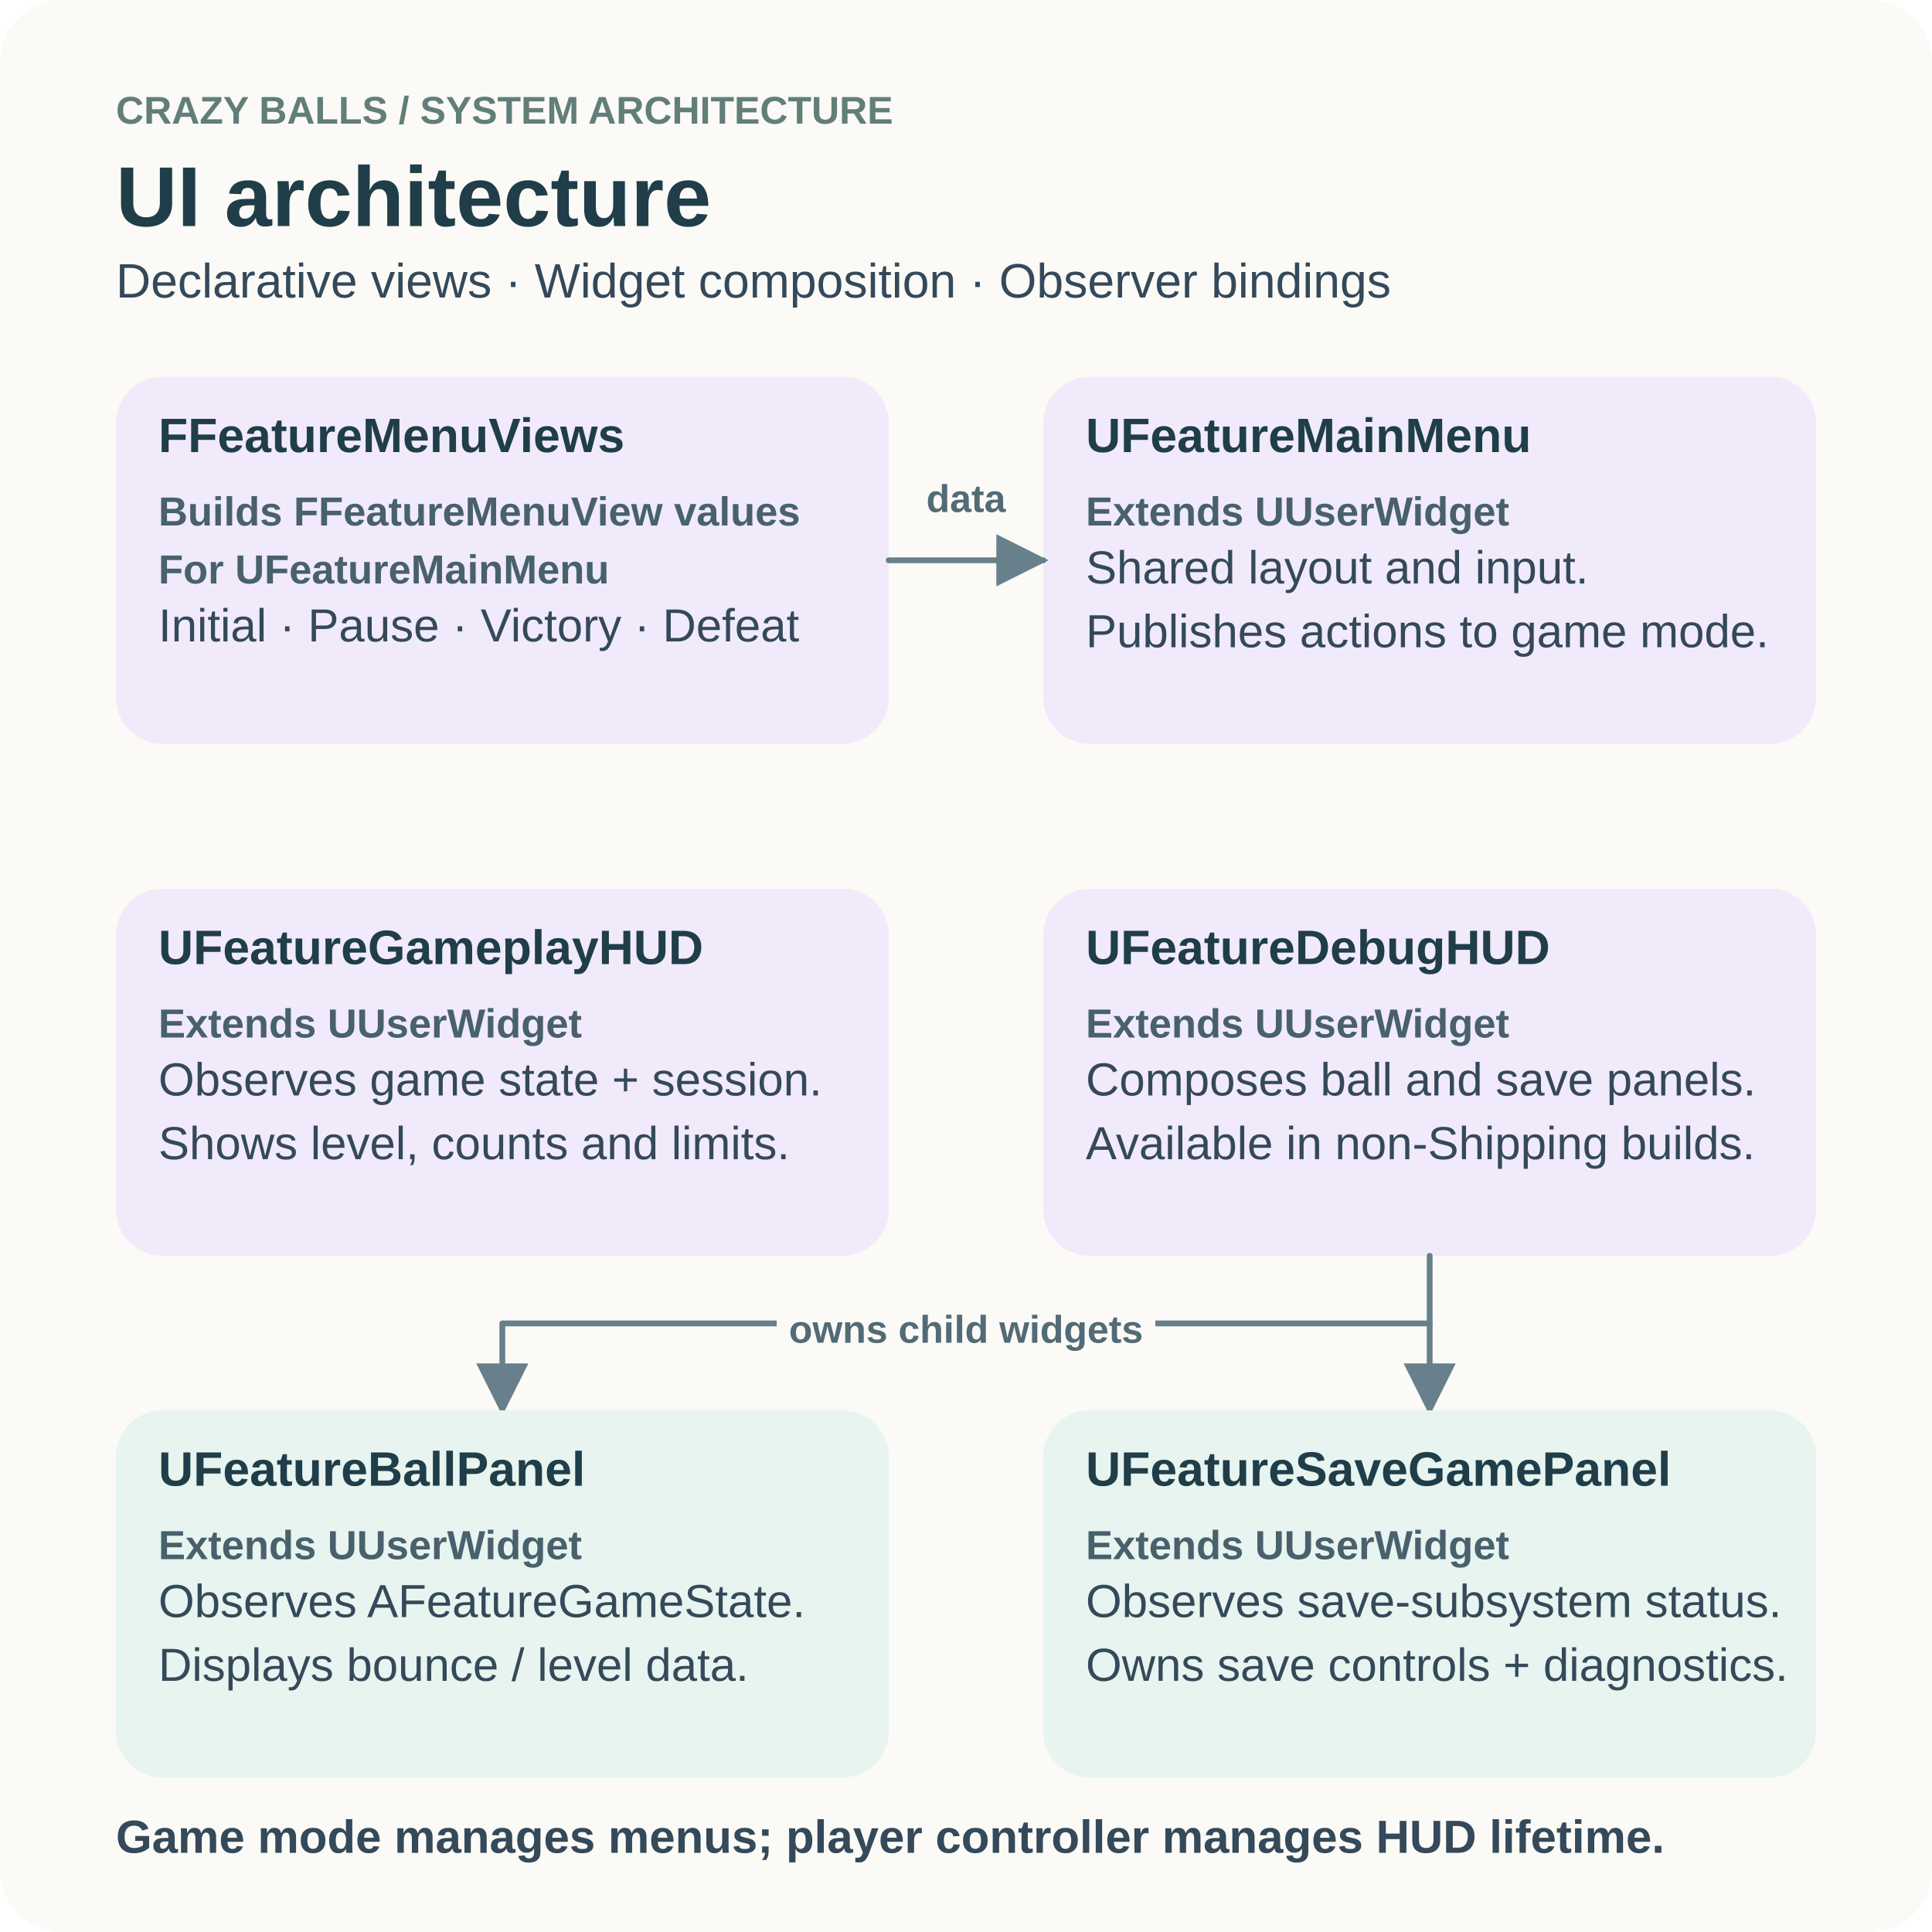
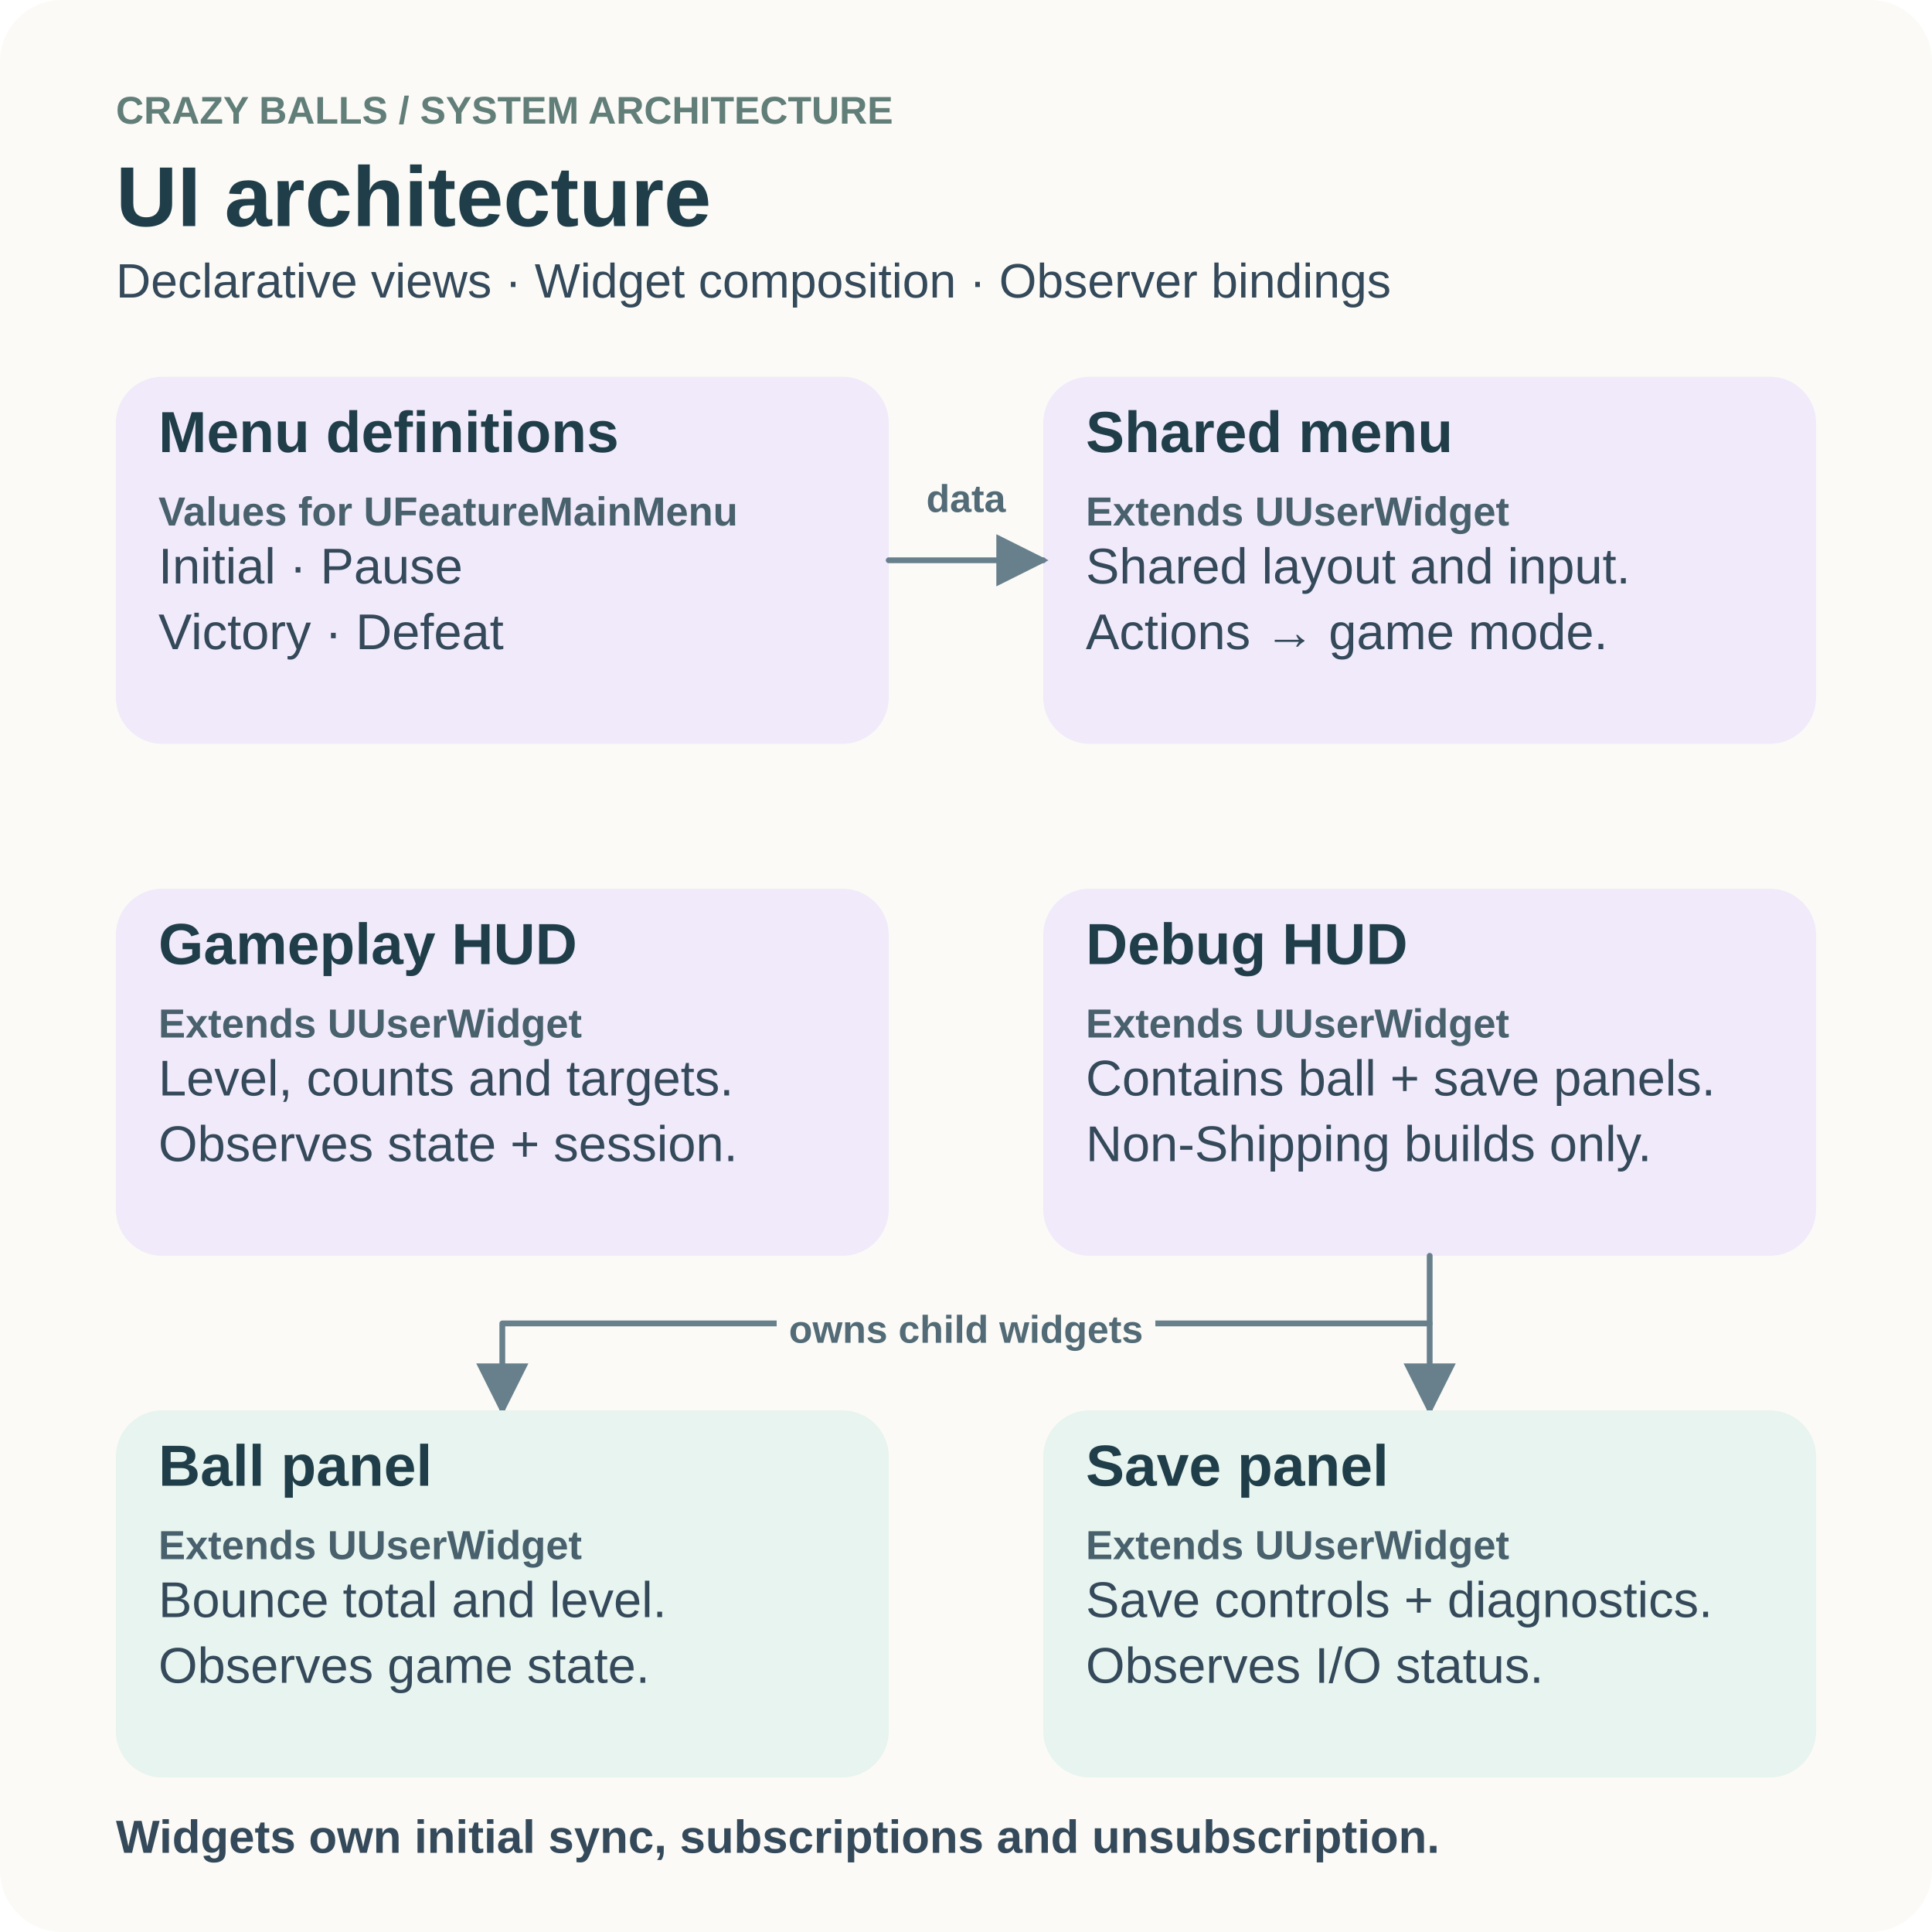
<svg xmlns="http://www.w3.org/2000/svg" width="1000" height="1000" viewBox="0 0 1000 1000" role="img" aria-labelledby="title desc">
  <defs>
    <marker id="arrow" viewBox="0 0 10 10" refX="9" refY="5" markerWidth="9" markerHeight="9" orient="auto-start-reverse">
      <path d="M 0 0 L 10 5 L 0 10 z" fill="#67808b" />
    </marker>
  </defs>
  <g font-family="Segoe UI, Arial, sans-serif">
    <rect width="1000" height="1000" rx="32" fill="#fbfaf6" />
    <text x="60" y="64" font-size="20" font-weight="700" fill="#627e79" text-anchor="start">CRAZY BALLS / SYSTEM ARCHITECTURE</text>
    <text x="60" y="117" font-size="44" font-weight="700" fill="#203e49" text-anchor="start">UI architecture</text>
    <text x="60" y="154" font-size="25" font-weight="400" fill="#34495a" text-anchor="start">Declarative views · Widget composition · Observer bindings</text>
    <rect x="60" y="195" width="400" height="190" rx="24" fill="#f0eafa" />
-     <text x="82" y="234" font-size="25" font-weight="700" fill="#203e49" text-anchor="start">FFeatureMenuViews</text>
-     <text x="82" y="272" font-size="21" font-weight="600" fill="#48616c" text-anchor="start">Builds FFeatureMenuView values</text>
-     <text x="82" y="302" font-size="21" font-weight="600" fill="#48616c" text-anchor="start">For UFeatureMainMenu</text>
-     <text x="82" y="332" font-size="24" font-weight="400" fill="#34495a" text-anchor="start">Initial · Pause · Victory · Defeat</text>
+     <text x="82" y="234" font-size="30" font-weight="700" fill="#203e49" text-anchor="start">Menu definitions</text>
+     <text x="82" y="272" font-size="21" font-weight="600" fill="#48616c" text-anchor="start">Values for UFeatureMainMenu</text>
+     <text x="82" y="302" font-size="26" font-weight="400" fill="#34495a" text-anchor="start">Initial · Pause</text>
+     <text x="82" y="336" font-size="26" font-weight="400" fill="#34495a" text-anchor="start">Victory · Defeat</text>
    <rect x="540" y="195" width="400" height="190" rx="24" fill="#f0eafa" />
-     <text x="562" y="234" font-size="25" font-weight="700" fill="#203e49" text-anchor="start">UFeatureMainMenu</text>
+     <text x="562" y="234" font-size="30" font-weight="700" fill="#203e49" text-anchor="start">Shared menu</text>
    <text x="562" y="272" font-size="21" font-weight="600" fill="#48616c" text-anchor="start">Extends UUserWidget</text>
-     <text x="562" y="302" font-size="24" font-weight="400" fill="#34495a" text-anchor="start">Shared layout and input.</text>
-     <text x="562" y="335" font-size="24" font-weight="400" fill="#34495a" text-anchor="start">Publishes actions to game mode.</text>
+     <text x="562" y="302" font-size="26" font-weight="400" fill="#34495a" text-anchor="start">Shared layout and input.</text>
+     <text x="562" y="336" font-size="26" font-weight="400" fill="#34495a" text-anchor="start">Actions → game mode.</text>
    <path d="M 460 290 H 540" fill="none" stroke="#67808b" stroke-width="3" stroke-linecap="round" stroke-linejoin="round" marker-end="url(#arrow)" />
    <rect x="472" y="242" width="56" height="30" rx="10" fill="#fbfaf6" />
    <text x="500" y="265" font-size="20" font-weight="600" fill="#526b76" text-anchor="middle">data</text>
    <rect x="60" y="460" width="400" height="190" rx="24" fill="#f0eafa" />
-     <text x="82" y="499" font-size="25" font-weight="700" fill="#203e49" text-anchor="start">UFeatureGameplayHUD</text>
+     <text x="82" y="499" font-size="30" font-weight="700" fill="#203e49" text-anchor="start">Gameplay HUD</text>
    <text x="82" y="537" font-size="21" font-weight="600" fill="#48616c" text-anchor="start">Extends UUserWidget</text>
-     <text x="82" y="567" font-size="24" font-weight="400" fill="#34495a" text-anchor="start">Observes game state + session.</text>
-     <text x="82" y="600" font-size="24" font-weight="400" fill="#34495a" text-anchor="start">Shows level, counts and limits.</text>
+     <text x="82" y="567" font-size="26" font-weight="400" fill="#34495a" text-anchor="start">Level, counts and targets.</text>
+     <text x="82" y="601" font-size="26" font-weight="400" fill="#34495a" text-anchor="start">Observes state + session.</text>
    <rect x="540" y="460" width="400" height="190" rx="24" fill="#f0eafa" />
-     <text x="562" y="499" font-size="25" font-weight="700" fill="#203e49" text-anchor="start">UFeatureDebugHUD</text>
+     <text x="562" y="499" font-size="30" font-weight="700" fill="#203e49" text-anchor="start">Debug HUD</text>
    <text x="562" y="537" font-size="21" font-weight="600" fill="#48616c" text-anchor="start">Extends UUserWidget</text>
-     <text x="562" y="567" font-size="24" font-weight="400" fill="#34495a" text-anchor="start">Composes ball and save panels.</text>
-     <text x="562" y="600" font-size="24" font-weight="400" fill="#34495a" text-anchor="start">Available in non-Shipping builds.</text>
+     <text x="562" y="567" font-size="26" font-weight="400" fill="#34495a" text-anchor="start">Contains ball + save panels.</text>
+     <text x="562" y="601" font-size="26" font-weight="400" fill="#34495a" text-anchor="start">Non-Shipping builds only.</text>
    <path d="M 740 650 V 730" fill="none" stroke="#67808b" stroke-width="3" stroke-linecap="round" stroke-linejoin="round" marker-end="url(#arrow)" />
    <path d="M 740 685 H 260 V 730" fill="none" stroke="#67808b" stroke-width="3" stroke-linecap="round" stroke-linejoin="round" marker-end="url(#arrow)" />
    <rect x="402" y="672" width="196" height="30" rx="10" fill="#fbfaf6" />
    <text x="500" y="695" font-size="20" font-weight="600" fill="#526b76" text-anchor="middle">owns child widgets</text>
    <rect x="60" y="730" width="400" height="190" rx="24" fill="#e7f4ef" />
-     <text x="82" y="769" font-size="25" font-weight="700" fill="#203e49" text-anchor="start">UFeatureBallPanel</text>
+     <text x="82" y="769" font-size="30" font-weight="700" fill="#203e49" text-anchor="start">Ball panel</text>
    <text x="82" y="807" font-size="21" font-weight="600" fill="#48616c" text-anchor="start">Extends UUserWidget</text>
-     <text x="82" y="837" font-size="24" font-weight="400" fill="#34495a" text-anchor="start">Observes AFeatureGameState.</text>
-     <text x="82" y="870" font-size="24" font-weight="400" fill="#34495a" text-anchor="start">Displays bounce / level data.</text>
+     <text x="82" y="837" font-size="26" font-weight="400" fill="#34495a" text-anchor="start">Bounce total and level.</text>
+     <text x="82" y="871" font-size="26" font-weight="400" fill="#34495a" text-anchor="start">Observes game state.</text>
    <rect x="540" y="730" width="400" height="190" rx="24" fill="#e7f4ef" />
-     <text x="562" y="769" font-size="25" font-weight="700" fill="#203e49" text-anchor="start">UFeatureSaveGamePanel</text>
+     <text x="562" y="769" font-size="30" font-weight="700" fill="#203e49" text-anchor="start">Save panel</text>
    <text x="562" y="807" font-size="21" font-weight="600" fill="#48616c" text-anchor="start">Extends UUserWidget</text>
-     <text x="562" y="837" font-size="24" font-weight="400" fill="#34495a" text-anchor="start">Observes save-subsystem status.</text>
-     <text x="562" y="870" font-size="24" font-weight="400" fill="#34495a" text-anchor="start">Owns save controls + diagnostics.</text>
-     <text x="60" y="959" font-size="24" font-weight="600" fill="#34495a" text-anchor="start">Game mode manages menus; player controller manages HUD lifetime.</text>
+     <text x="562" y="837" font-size="26" font-weight="400" fill="#34495a" text-anchor="start">Save controls + diagnostics.</text>
+     <text x="562" y="871" font-size="26" font-weight="400" fill="#34495a" text-anchor="start">Observes I/O status.</text>
+     <text x="60" y="959" font-size="24" font-weight="600" fill="#34495a" text-anchor="start">Widgets own initial sync, subscriptions and unsubscription.</text>
  </g>
</svg>
